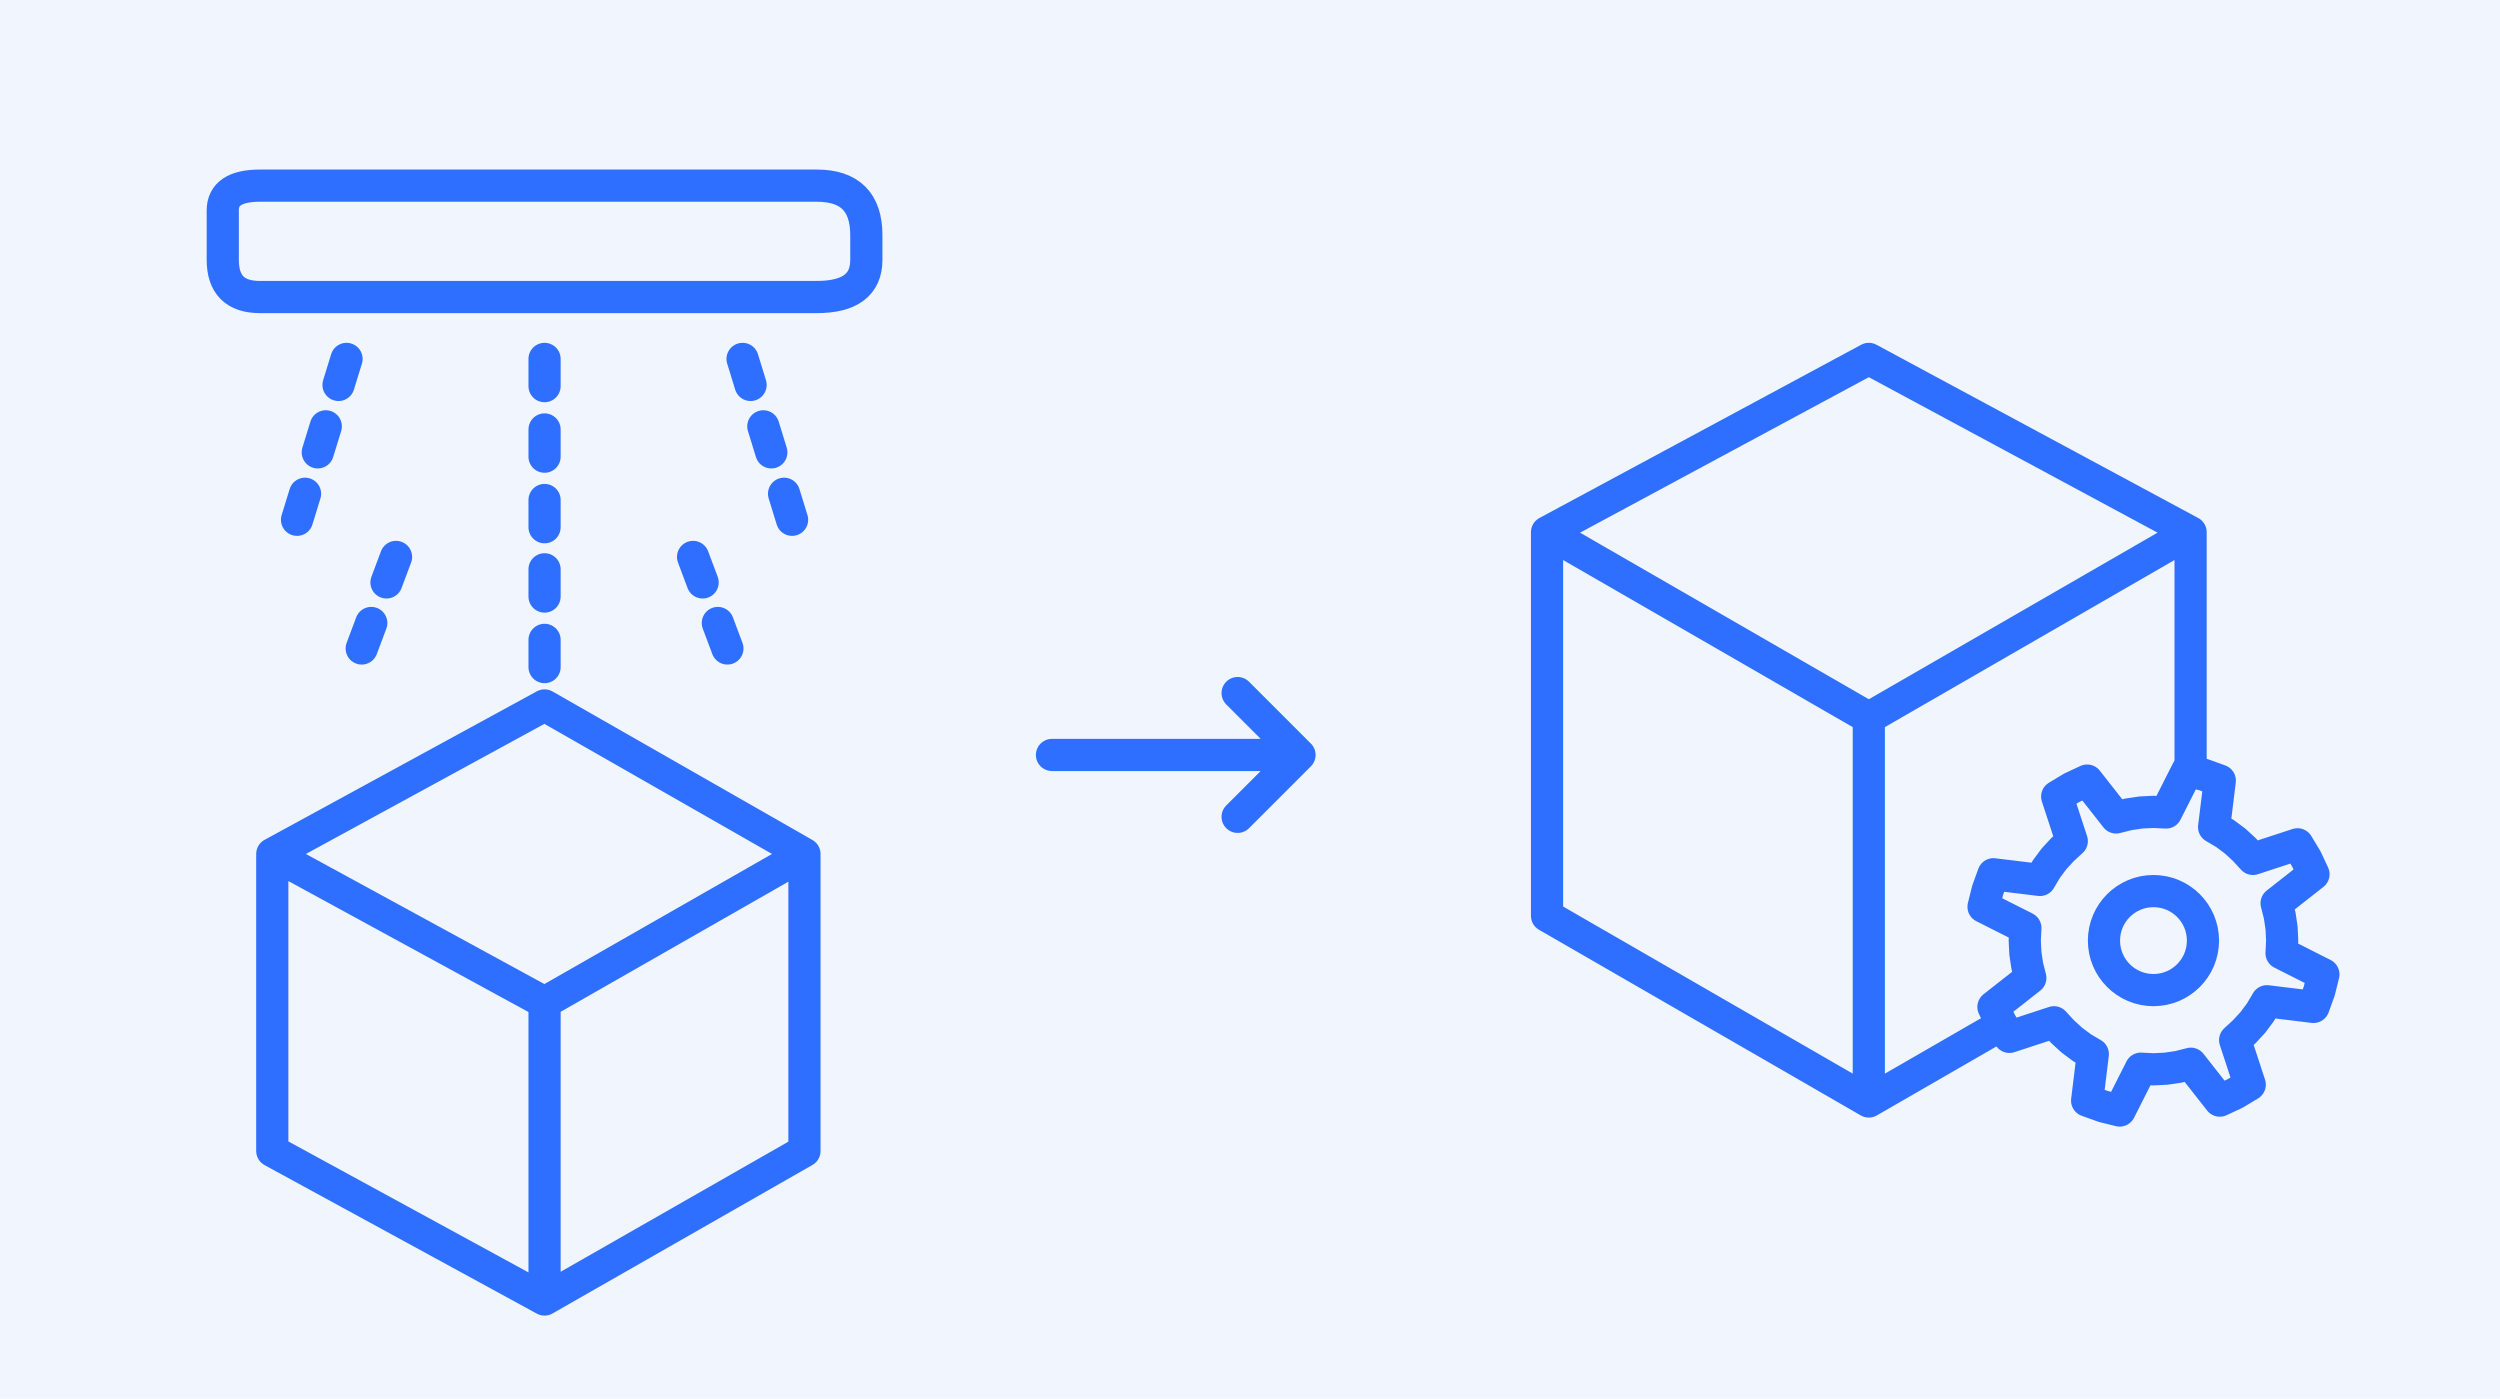
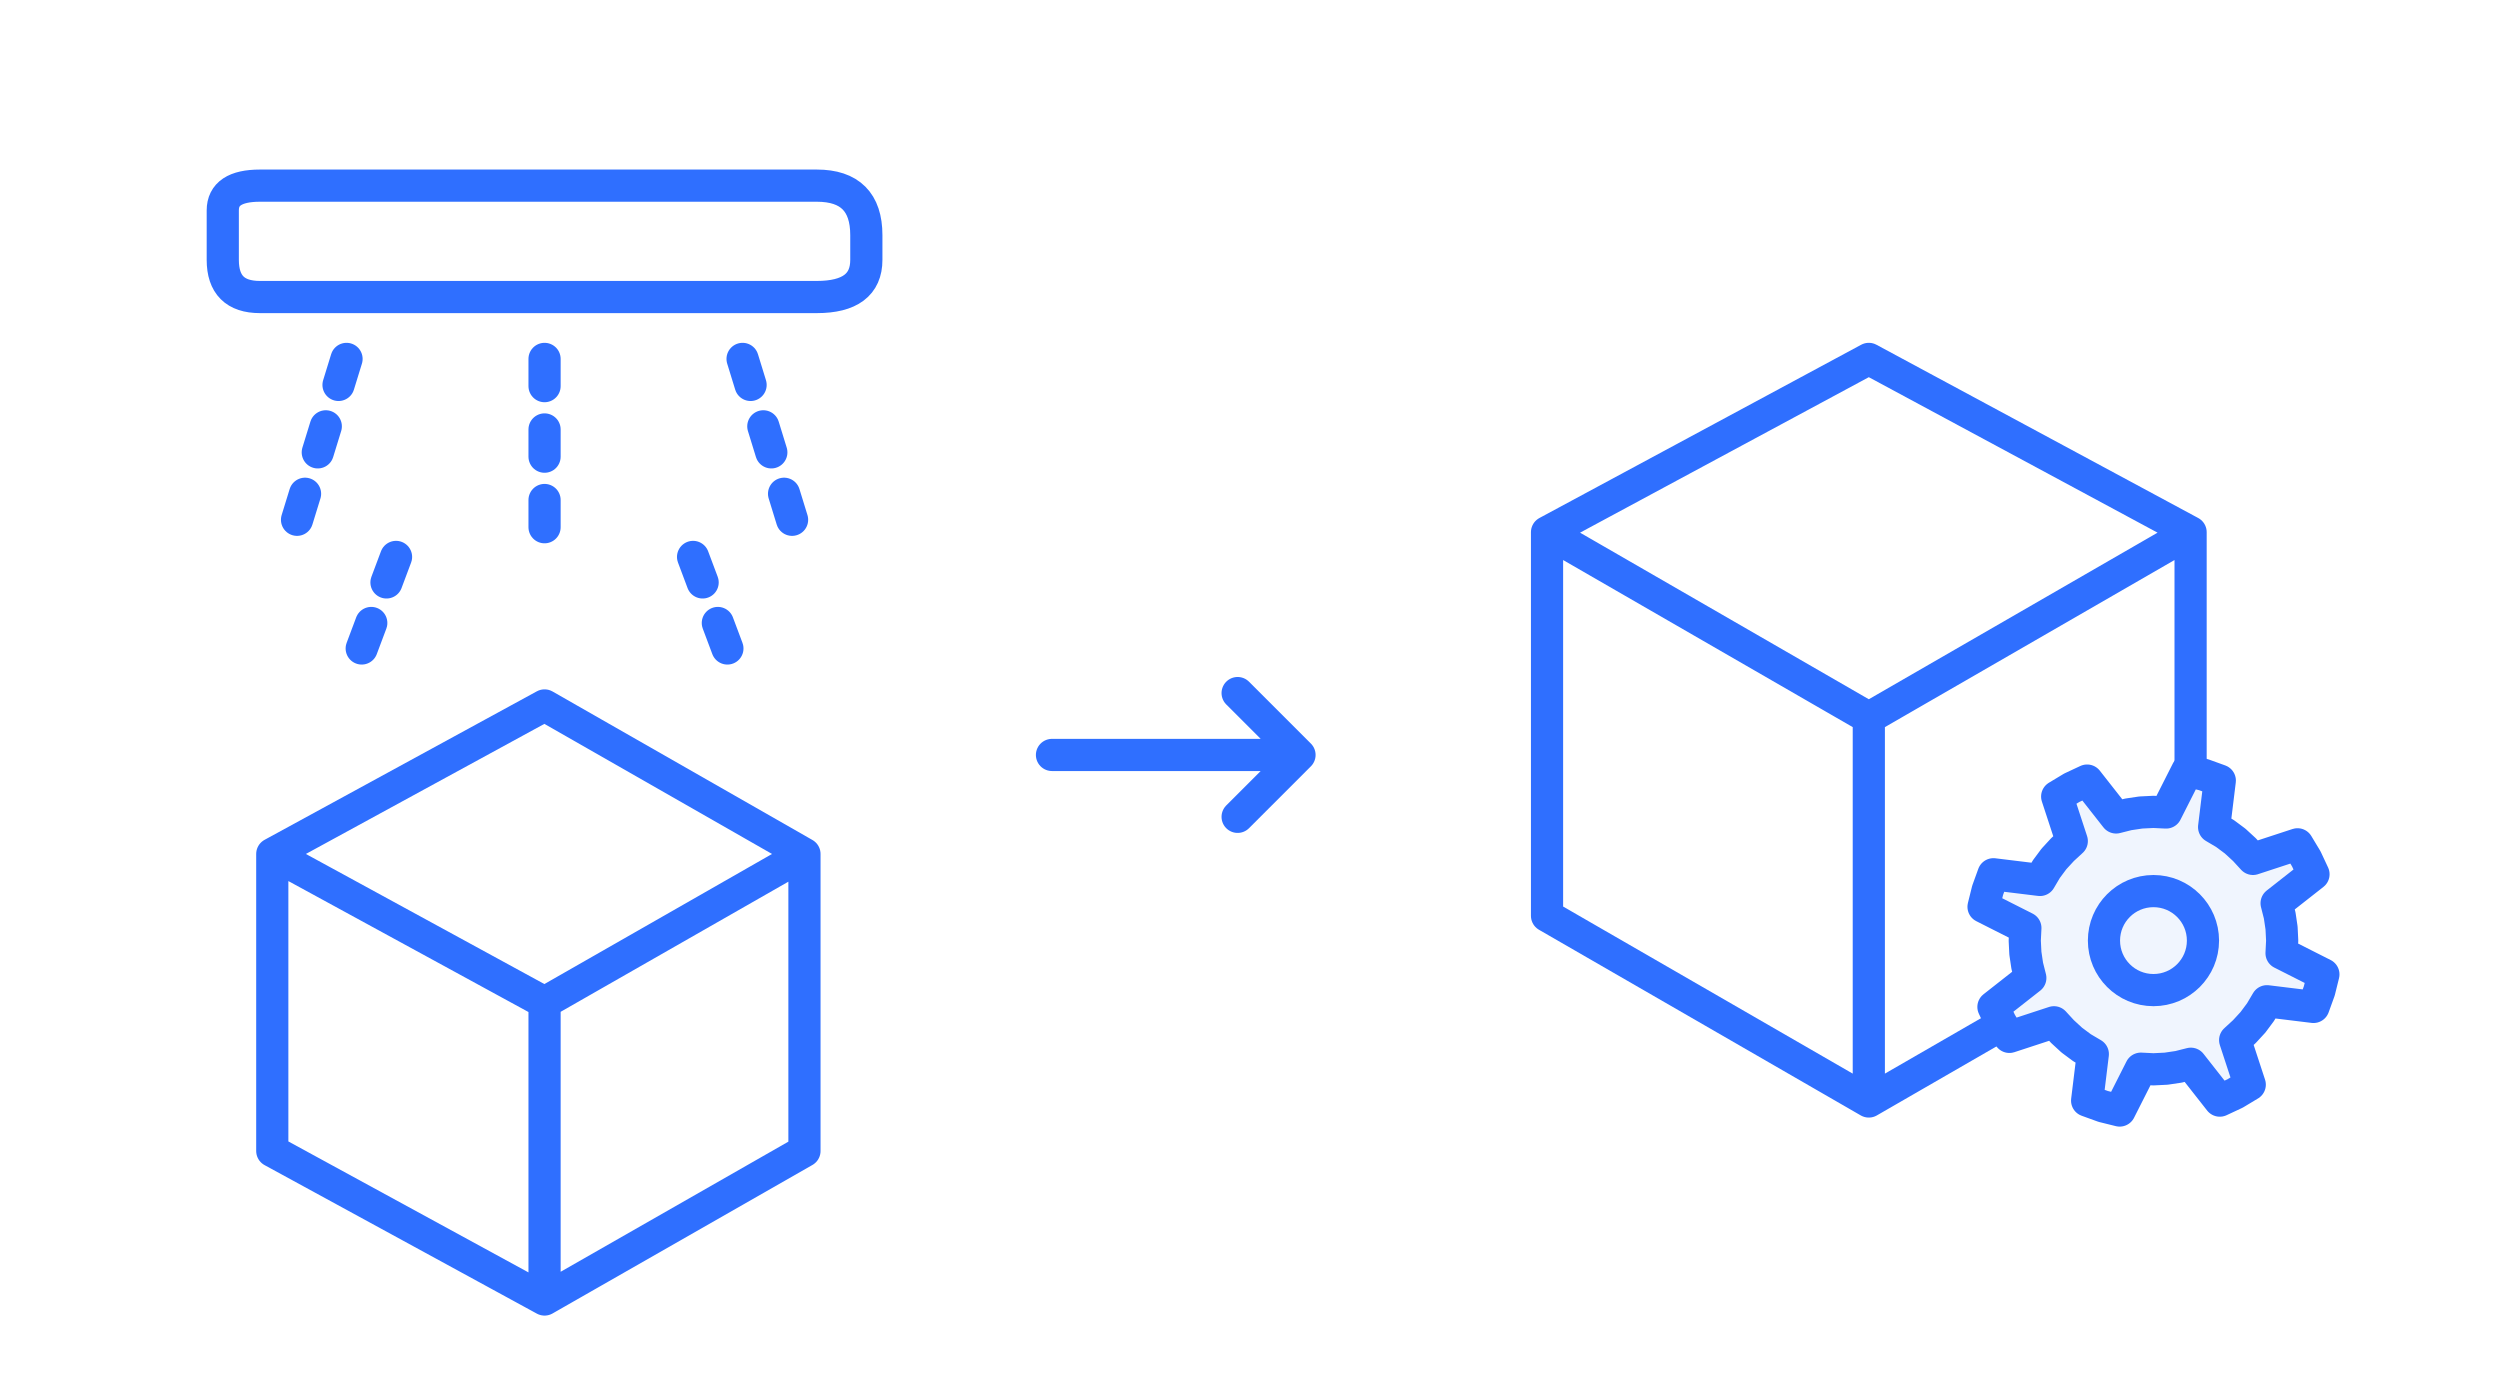
<svg xmlns="http://www.w3.org/2000/svg" width="202" height="113" viewBox="0 0 202 113">
-   <rect width="202" height="113" fill="#F0F5FE" />
  <g fill="none" stroke="#2F6FFF" stroke-width="2.6" stroke-linecap="round" stroke-linejoin="round">
    <path d="M18 20V17Q18 15 21 15H66Q70 15 70 19V21Q70 24 66 24H21Q18 24 18 21Z" />
-     <path d="M28 29L24 42M44 29V43M60 29L64 42M32 45L29 53M44 46V54M56 45L59 53" stroke-dasharray="2.2 3.5" />
+     <path d="M 28,29 24,42 M 44,29 v 10.83 l 0,4.179 M 60,29 64,42 m -32,3 -3,8 m 27,-8 3,8" stroke-dasharray="2.2, 3.5" fill="#2f6fff" fill-opacity="1" />
    <path d="M22 69L44 57L65 69L44 81Z M22 69V93L44 105V81 M65 69V93L44 105" />
    <path d="M85 61H105M100 56L105 61L100 66" />
    <path d="M151 29L177 43L151 58L125 43Z M125 43V74L151 89V58 M177 43V74L151 89" />
    <path fill="#F0F5FE" d="M 174.00 65.60 L 175.02 65.65 L 176.73 62.27 L 178.06 62.60 L 179.36 63.07 L 178.90 66.83 L 179.78 67.35 L 180.60 67.96 L 181.35 68.65 L 182.04 69.40 L 185.64 68.22 L 186.35 69.40 L 186.93 70.64 L 183.95 72.98 L 184.20 73.97 L 184.35 74.98 L 184.40 76.00 L 184.35 77.02 L 187.73 78.73 L 187.40 80.06 L 186.93 81.36 L 183.17 80.90 L 182.65 81.78 L 182.04 82.60 L 181.35 83.35 L 180.60 84.04 L 181.78 87.64 L 180.60 88.35 L 179.36 88.93 L 177.02 85.95 L 176.03 86.20 L 175.02 86.35 L 174.00 86.40 L 172.98 86.35 L 171.27 89.73 L 169.94 89.40 L 168.64 88.93 L 169.10 85.17 L 168.22 84.65 L 167.40 84.04 L 166.65 83.35 L 165.96 82.60 L 162.36 83.78 L 161.65 82.60 L 161.07 81.36 L 164.05 79.02 L 163.80 78.03 L 163.65 77.02 L 163.60 76.00 L 163.65 74.98 L 160.27 73.27 L 160.60 71.94 L 161.07 70.64 L 164.83 71.10 L 165.35 70.22 L 165.96 69.40 L 166.65 68.65 L 167.40 67.96 L 166.22 64.36 L 167.40 63.65 L 168.64 63.07 L 170.98 66.05 L 171.97 65.80 L 172.98 65.65 Z" />
    <circle cx="174" cy="76" r="4" fill="#F0F5FE" />
  </g>
</svg>
